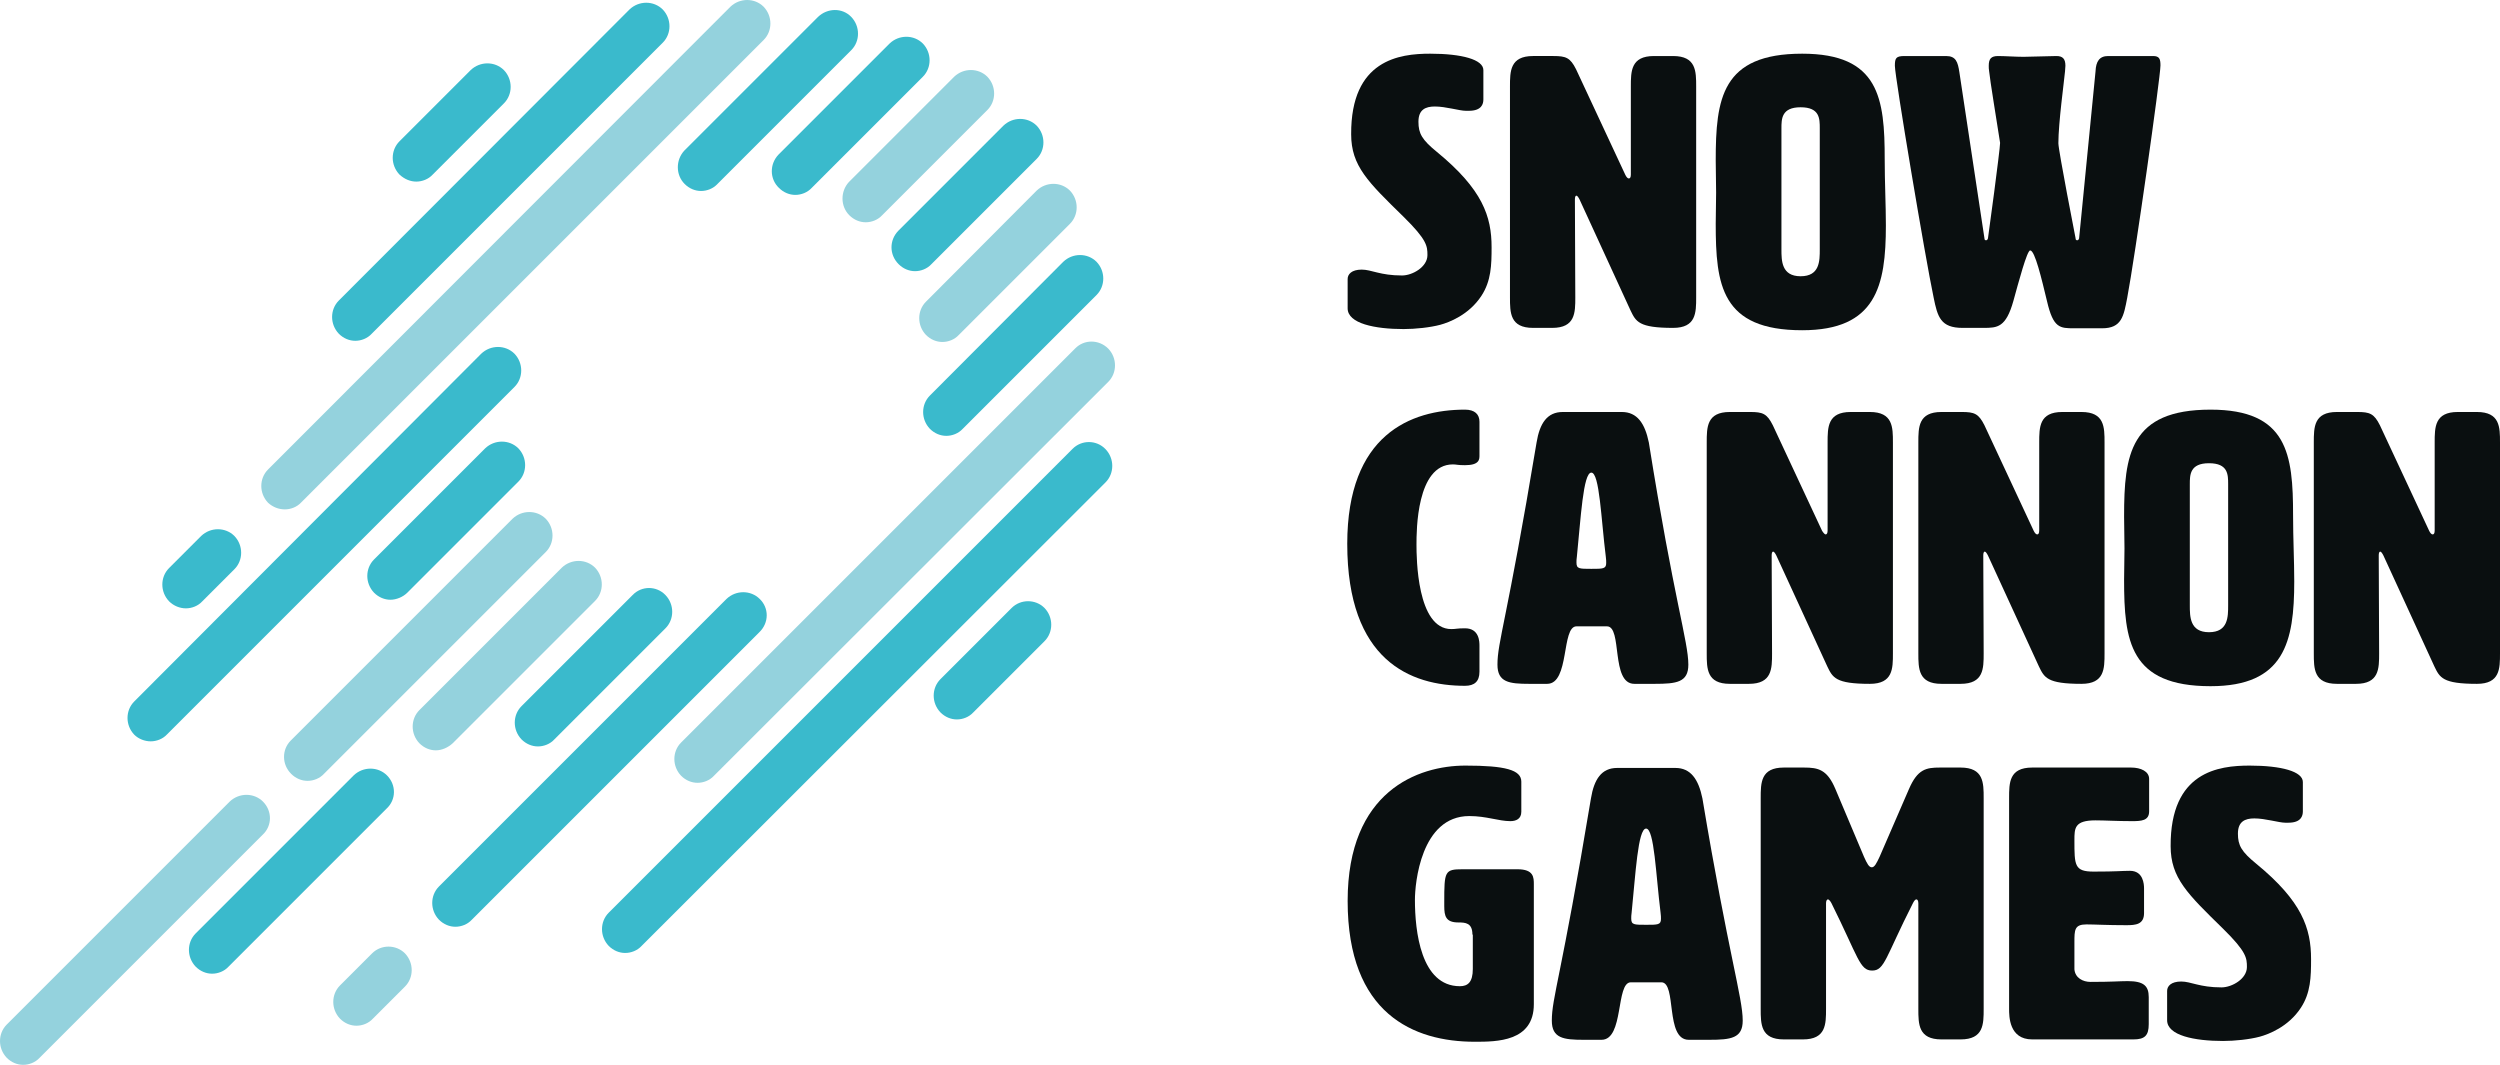
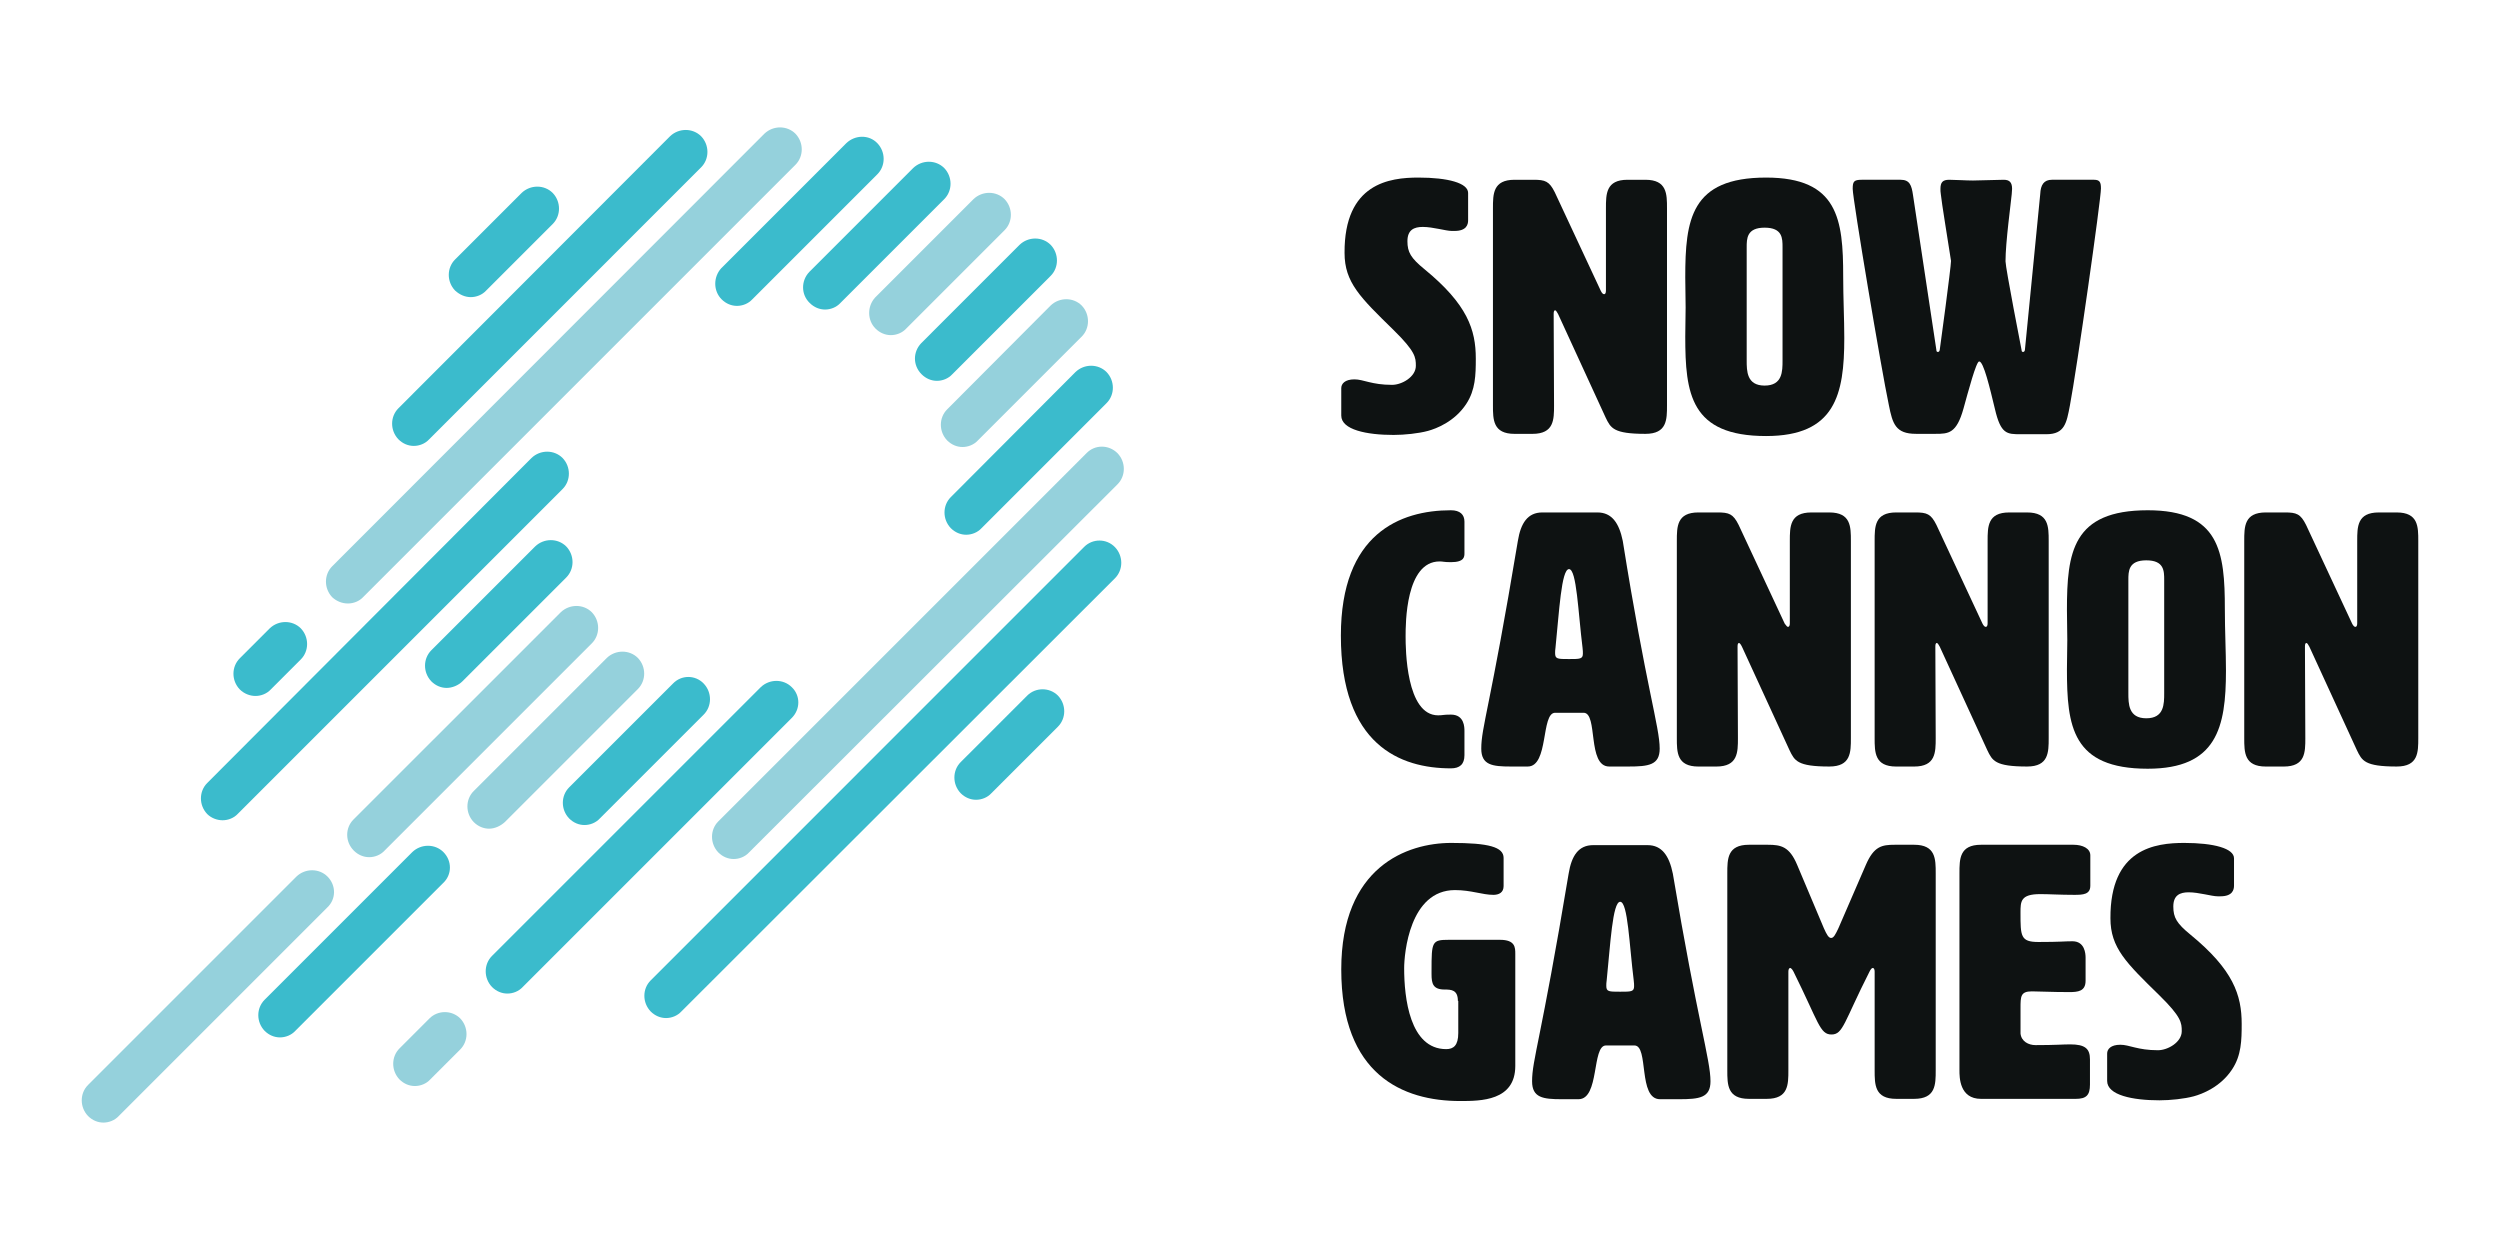
- <svg xmlns="http://www.w3.org/2000/svg" version="1.1" id="Layer_4" x="0px" y="0px" width="1179.923px" height="502.569px" viewBox="307.062 284.631 1179.923 502.569" enable-background="new 307.062 284.631 1179.923 502.569" xml:space="preserve">
+ <svg xmlns="http://www.w3.org/2000/svg" version="1.1" id="Layer_1" x="0px" y="0px" width="200px" height="100px" viewBox="0 0 200 100" enable-background="new 0 0 200 100" xml:space="preserve">
  <g>
    <g>
-       <path fill="#3ABACC" d="M503.538,370.339c2.77,0,5.724-1.108,7.754-3.323l33.601-33.601c4.246-4.246,4.246-11.261,0-15.692    c-4.246-4.246-11.262-4.246-15.692,0L495.6,351.323c-4.246,4.246-4.246,11.262,0,15.692    C498,369.23,500.77,370.339,503.538,370.339z" />
-       <path fill="#3ABACC" d="M474.738,445.477c2.77,0,5.724-1.107,7.754-3.322L619.846,304.8c4.246-4.246,4.246-11.261,0-15.692    c-4.246-4.246-11.261-4.246-15.691,0l-137.17,137.354c-4.246,4.246-4.246,11.261,0,15.692    C469.2,444.369,471.969,445.477,474.738,445.477z" />
-       <path fill="#94D2DD" d="M441.508,525.046c2.77,0,5.723-1.107,7.754-3.323l218.215-218.215c4.246-4.246,4.246-11.262,0-15.692    c-4.246-4.246-11.262-4.246-15.691,0l-218.216,218.4c-4.246,4.246-4.246,11.261,0,15.692    C435.784,523.938,438.554,525.046,441.508,525.046z" />
-       <path fill="#3ABACC" d="M630.185,371.446c2.216,2.215,4.984,3.323,7.754,3.323s5.724-1.108,7.754-3.323l63.139-63.139    c4.246-4.246,4.246-11.262,0-15.692s-11.262-4.246-15.692,0L630,355.754C625.938,360.185,625.938,367.2,630.185,371.446z" />
-       <path fill="#3ABACC" d="M674.677,373.292c2.216,2.216,4.985,3.323,7.754,3.323c2.77,0,5.724-1.107,7.754-3.323l52.431-52.431    c4.246-4.246,4.246-11.262,0-15.692c-4.246-4.247-11.262-4.247-15.692,0l-52.431,52.43    C670.246,362.031,670.246,369.046,674.677,373.292z" />
-       <path fill="#94D2DD" d="M707.908,386.216c2.215,2.215,4.984,3.322,7.754,3.322c2.769,0,5.723-1.107,7.753-3.322l49.662-49.662    c4.246-4.246,4.246-11.262,0-15.692c-4.246-4.246-11.262-4.246-15.692,0l-49.662,49.662    C703.662,374.954,703.662,381.969,707.908,386.216z" />
-       <path fill="#3ABACC" d="M378.185,634.523c2.77,0,5.723-1.108,7.754-3.323l163.938-163.938c4.246-4.246,4.246-11.262,0-15.692    c-4.246-4.246-11.262-4.246-15.692,0L370.431,615.692c-4.246,4.246-4.246,11.262,0,15.692    C372.461,633.415,375.416,634.523,378.185,634.523z" />
-       <path fill="#3ABACC" d="M499.292,564.369l52.431-52.431c4.246-4.246,4.246-11.262,0-15.692c-4.246-4.246-11.261-4.246-15.691,0    L483.6,548.677c-4.246,4.246-4.246,11.262,0,15.692c2.216,2.216,4.985,3.323,7.754,3.323    C494.123,567.692,497.262,566.4,499.292,564.369z" />
-       <path fill="#94D2DD" d="M444.462,649.846c2.215,2.216,4.984,3.323,7.754,3.323c2.769,0,5.723-1.107,7.753-3.323l104.678-104.677    c4.246-4.246,4.246-11.262,0-15.692c-4.246-4.246-11.262-4.246-15.692,0L444.277,634.154    C440.031,638.4,440.031,645.415,444.462,649.846z" />
-       <path fill="#94D2DD" d="M431.169,662.954c-4.246-4.246-11.261-4.246-15.692,0l-105.23,105.23c-4.246,4.246-4.246,11.262,0,15.692    c2.215,2.216,4.985,3.323,7.754,3.323s5.723-1.108,7.754-3.323l105.23-105.23C435.6,674.4,435.6,667.385,431.169,662.954z" />
-       <path fill="#3ABACC" d="M784.523,571.569l-33.601,33.6c-4.246,4.246-4.246,11.262,0,15.692c2.216,2.216,4.985,3.323,7.754,3.323    c2.77,0,5.724-1.107,7.754-3.323l33.601-33.6c4.246-4.246,4.246-11.262,0-15.692C795.785,567.323,788.77,567.323,784.523,571.569z    " />
-       <path fill="#3ABACC" d="M813.323,496.431L594.369,715.385c-4.246,4.246-4.246,11.262,0,15.692    c2.216,2.215,4.984,3.323,7.754,3.323s5.723-1.108,7.754-3.323l218.954-218.77c4.246-4.246,4.246-11.262,0-15.692    S817.569,492.185,813.323,496.431z" />
-       <path fill="#94D2DD" d="M814.431,449.169L628.523,635.077c-4.246,4.246-4.246,11.262,0,15.692    c2.215,2.215,4.984,3.322,7.754,3.322c2.769,0,5.723-1.107,7.754-3.322l186.092-185.908c4.246-4.246,4.246-11.262,0-15.692    C825.692,444.738,818.677,444.738,814.431,449.169z" />
-       <path fill="#3ABACC" d="M665.631,567.323c-4.246-4.246-11.262-4.246-15.692,0L514.246,703.016c-4.246,4.246-4.246,11.262,0,15.692    c2.216,2.215,4.984,3.322,7.754,3.322s5.723-1.107,7.754-3.322l135.692-135.692C670.062,578.585,670.062,571.569,665.631,567.323z    " />
-       <path fill="#94D2DD" d="M482.677,734.585l-15.139,15.138c-4.246,4.246-4.246,11.262,0,15.692c2.216,2.216,4.985,3.323,7.754,3.323    c2.77,0,5.724-1.107,7.754-3.323l15.139-15.138c4.246-4.246,4.246-11.262,0-15.692    C493.938,730.339,486.923,730.339,482.677,734.585z" />
-       <path fill="#3ABACC" d="M394.8,571.754c2.77,0,5.724-1.107,7.754-3.323l15.139-15.139c4.246-4.246,4.246-11.261,0-15.692    c-4.246-4.246-11.262-4.246-15.692,0l-15.139,15.139c-4.246,4.246-4.246,11.262,0,15.692    C389.077,570.646,392.031,571.754,394.8,571.754z" />
-       <path fill="#3ABACC" d="M605.631,565.477L553.2,617.907c-4.246,4.247-4.246,11.262,0,15.692c2.215,2.216,4.984,3.323,7.754,3.323    c2.769,0,5.723-1.107,7.754-3.323l52.431-52.431c4.246-4.246,4.246-11.262,0-15.692S609.877,561.046,605.631,565.477z" />
-       <path fill="#94D2DD" d="M520.708,635.446l67.2-67.2c4.246-4.246,4.246-11.262,0-15.692c-4.246-4.246-11.262-4.246-15.693,0    l-67.199,67.2c-4.246,4.246-4.246,11.262,0,15.692c2.215,2.215,4.984,3.323,7.754,3.323S518.492,637.477,520.708,635.446z" />
-       <path fill="#3ABACC" d="M489.692,650.585c-4.246-4.246-11.262-4.246-15.692,0l-74.585,74.584c-4.246,4.246-4.246,11.262,0,15.692    c2.216,2.216,4.985,3.323,7.754,3.323c2.77,0,5.724-1.107,7.754-3.323l74.585-74.584    C494.123,662.031,494.123,655.016,489.692,650.585z" />
-       <path fill="#3ABACC" d="M745.938,471.323c-4.246,4.246-4.246,11.262,0,15.692c2.216,2.215,4.984,3.323,7.754,3.323    s5.723-1.108,7.754-3.323l63.139-63.139c4.246-4.246,4.246-11.262,0-15.692c-4.246-4.246-11.262-4.246-15.692,0L745.938,471.323z" />
-       <path fill="#94D2DD" d="M744.092,427.016c-4.246,4.246-4.246,11.262,0,15.692c2.216,2.215,4.985,3.323,7.754,3.323    c2.77,0,5.724-1.108,7.754-3.323l52.432-52.431c4.246-4.246,4.246-11.262,0-15.692c-4.246-4.246-11.262-4.246-15.692,0    L744.092,427.016z" />
-       <path fill="#3ABACC" d="M731.169,409.292c2.216,2.216,4.985,3.323,7.754,3.323c2.77,0,5.724-1.107,7.754-3.323l49.662-49.661    c4.246-4.246,4.246-11.262,0-15.692c-4.247-4.246-11.262-4.246-15.692,0L730.984,393.6    C726.738,398.031,726.738,404.861,731.169,409.292z" />
-     </g>
-     <g>
-       <path fill="#0A0F10" d="M982.062,309.969c14.954,0,25.107,2.77,25.107,7.754v13.847c0,2.03-0.738,5.354-6.831,5.354h-1.477    c-2.953,0-9.415-2.03-14.584-2.03c-4.432,0-7.754,1.477-7.754,7.199c0,5.539,1.661,8.493,8.677,14.216    c21.6,17.723,25.846,30.462,25.846,45.046c0,8.308-0.185,15.877-4.8,22.893c-5.907,9.046-15.323,12.554-19.385,13.661    c-4.8,1.293-11.815,2.031-17.354,2.031c-13.477,0-26.4-2.585-26.4-9.785v-13.846c0-2.216,1.847-4.431,6.646-4.431    c4.615,0,8.677,2.77,19.016,2.77c4.984,0,12-4.062,12-9.601c0-4.246-0.185-7.2-11.262-18.092    c-16.8-16.431-24.738-24-24.738-38.954C944.585,312.738,967.662,309.969,982.062,309.969z" />
-       <path fill="#0A0F10" d="M1075.846,368.861c0.555,0,0.924-0.554,0.924-1.846v-41.539c0-7.199,0-14.399,10.892-14.399h9.047    c10.892,0,10.892,7.2,10.892,14.399v99.508c0,7.2,0,14.4-10.892,14.4c-16.246,0-17.539-2.954-20.123-8.308l-24-52.246    c-0.554-1.108-1.108-1.847-1.478-1.847c-0.554,0-0.738,0.738-0.738,1.847l0.185,46.153c0,7.2,0,14.4-10.893,14.4h-9.046    c-10.893,0-10.893-7.2-10.893-14.4v-99.508c0-7.199,0-14.399,10.893-14.399h9.6c5.908,0,7.938,0.738,10.708,6.276l23.262,49.847    C1074.738,368.308,1075.292,368.861,1075.846,368.861z" />
-       <path fill="#0A0F10" d="M1116.831,360.369c0-29.169,2.769-50.4,40.8-50.4c36.369,0,38.953,21.047,38.953,49.847    c0,10.893,0.555,21.6,0.555,31.2c0,28.615-4.615,49.477-39.508,49.477c-38.216,0-40.8-21.415-40.8-50.215    c0-4.801,0.185-9.785,0.185-14.77S1116.831,365.169,1116.831,360.369z M1147.846,345.23v57.047c0,5.354,0,12.738,9.047,12.738    c9.046,0,9.046-7.2,9.046-12.738V345.23c0-4.615,0-9.969-9.046-9.969C1147.846,335.262,1147.846,340.8,1147.846,345.23z" />
-       <path fill="#0A0F10" d="M1257.323,426.646c-3.508,12.554-7.569,12.738-14.031,12.738h-9.969c-10.339,0-11.815-5.169-13.662-14.4    c-3.876-18.276-18.276-104.123-18.276-109.292c0-3.692,0.554-4.615,4.615-4.615h19.569c4.615,0,5.538,2.769,6.276,7.754    l11.815,78.276c0,0.554,0.185,0.924,0.739,0.924c0.554,0,0.738-0.37,0.923-0.924c0.185-0.923,5.723-42.092,5.723-45.046    c-1.477-9.6-4.8-29.723-5.169-33.784c-0.185-0.924-0.185-1.847-0.185-2.585c0-3.323,1.107-4.615,4.431-4.615    c3.139,0,8.308,0.369,12,0.369c1.662,0,13.847-0.369,15.508-0.369c2.954,0,4.246,1.292,4.246,4.615    c0,0.738-0.185,1.661-0.185,2.585c-0.369,4.246-3.139,24.369-3.139,33.969c0,3.323,8.123,44.861,8.123,44.861    c0,0.554,0.185,0.924,0.739,0.924c0.554,0,0.738-0.37,0.923-0.924l7.754-78.83c0.185-4.616,1.846-7.2,5.907-7.2h21.231    c2.953,0,3.507,1.292,3.507,4.431c0,5.538-12.184,91.385-15.691,109.661c-1.662,8.677-2.585,14.4-11.815,14.4h-13.108    c-6.83,0-9.969,0-12.923-12.738c-2.585-10.708-5.723-24-7.938-24C1263.785,402.646,1259.723,417.969,1257.323,426.646z" />
-       <path fill="#0A0F10" d="M998.492,477.969c4.615,0,6.831,2.216,6.831,5.724v15.877c0,1.846,0,4.615-6.831,4.615    c-3.692,0-3.877-0.369-5.723-0.369c-17.17,0-17.17,31.385-17.17,37.846c0,6.093,0.186,39.877,16.432,39.877    c2.399,0,2.399-0.369,6.461-0.369c6.831,0,6.831,6.462,6.831,8.308v12.185c0,4.616-2.399,6.646-6.831,6.646    c-25.661,0-55.569-11.815-55.569-67.016C942.923,489.784,972.831,477.969,998.492,477.969z" />
-       <path fill="#0A0F10" d="M1103.908,598.339c0,8.308-5.539,9.046-15.877,9.046h-9.601c-11.262,0-5.538-27.139-12.923-27.139h-14.4    c-7.199,0-3.139,27.139-13.846,27.139h-8.492c-9.416,0-14.954-0.738-14.954-9.046c0-10.893,4.431-20.493,18.462-104.862    c1.477-9.046,4.984-14.399,12.369-14.399h27.877c7.2,0,10.893,5.354,12.738,14.399    C1097.077,567.508,1103.908,587.446,1103.908,598.339z M1051.107,550.154c0,2.953,1.293,2.953,7.016,2.953    c5.539,0,7.016,0,7.016-2.769c0-0.739,0-1.662-0.185-2.954c-2.216-17.724-2.954-39.692-6.831-39.692s-4.984,21.784-6.831,39.692    C1051.107,548.492,1051.107,549.415,1051.107,550.154z" />
-       <path fill="#0A0F10" d="M1168.708,536.861c0.554,0,0.923-0.554,0.923-1.846v-41.539c0-7.199,0-14.399,10.893-14.399h9.046    c10.893,0,10.893,7.2,10.893,14.399v99.508c0,7.2,0,14.4-10.893,14.4c-16.246,0-17.538-2.954-20.123-8.308l-24-52.246    c-0.554-1.108-1.107-1.847-1.477-1.847c-0.554,0-0.739,0.738-0.739,1.847l0.185,46.153c0,7.2,0,14.4-10.892,14.4h-9.047    c-10.893,0-10.893-7.2-10.893-14.4v-99.508c0-7.199,0-14.399,10.893-14.399h9.601c5.907,0,7.938,0.738,10.707,6.276l23.262,49.847    C1167.785,536.308,1168.339,536.861,1168.708,536.861z" />
-       <path fill="#0A0F10" d="M1268.585,536.861c0.554,0,0.923-0.554,0.923-1.846v-41.539c0-7.199,0-14.399,10.893-14.399h9.046    c10.893,0,10.893,7.2,10.893,14.399v99.508c0,7.2,0,14.4-10.893,14.4c-16.246,0-17.538-2.954-20.123-8.308l-24-52.246    c-0.554-1.108-1.107-1.847-1.478-1.847c-0.554,0-0.738,0.738-0.738,1.847l0.185,46.153c0,7.2,0,14.4-10.892,14.4h-9.047    c-10.892,0-10.892-7.2-10.892-14.4v-99.508c0-7.199,0-14.399,10.892-14.399h9.601c5.907,0,7.938,0.738,10.707,6.276l23.262,49.847    C1267.477,536.308,1268.031,536.861,1268.585,536.861z" />
-       <path fill="#0A0F10" d="M1309.569,528.369c0-29.169,2.77-50.399,40.8-50.399c36.369,0,38.954,21.046,38.954,49.846    c0,10.893,0.554,21.6,0.554,31.2c0,28.615-4.615,49.477-39.508,49.477c-38.216,0-40.8-21.415-40.8-50.215    c0-4.801,0.185-9.785,0.185-14.77S1309.569,533.169,1309.569,528.369z M1340.585,513.23v57.047c0,5.354,0,12.738,9.046,12.738    s9.046-7.2,9.046-12.738V513.23c0-4.615,0-9.969-9.046-9.969S1340.585,508.8,1340.585,513.23z" />
-       <path fill="#0A0F10" d="M1455.23,536.861c0.554,0,0.924-0.554,0.924-1.846v-41.539c0-7.199,0-14.399,10.892-14.399h9.047    c10.892,0,10.892,7.2,10.892,14.399v99.508c0,7.2,0,14.4-10.892,14.4c-16.247,0-17.539-2.954-20.124-8.308l-24-52.246    c-0.554-1.108-1.107-1.847-1.477-1.847c-0.554,0-0.738,0.738-0.738,1.847l0.185,46.153c0,7.2,0,14.4-10.893,14.4H1410    c-10.893,0-10.893-7.2-10.893-14.4v-99.508c0-7.199,0-14.399,10.893-14.399h9.6c5.908,0,7.938,0.738,10.708,6.276l23.262,49.847    C1454.123,536.308,1454.677,536.861,1455.23,536.861z" />
-       <path fill="#0A0F10" d="M1002,725.723c0-5.538-3.323-5.723-6.646-5.723c-5.907,0-6.646-2.954-6.646-7.754V710.4    c0-14.585,0.185-15.508,8.677-15.508h25.846c7.754,0,7.754,3.877,7.754,7.199v56.493c0,17.723-17.538,17.723-27.877,17.723    c-28.8,0-60-13.107-60-66.462c0-51.877,33.231-63.877,55.569-63.877c18.831,0,26.4,2.031,26.4,7.569v14.216    c0,3.323-2.4,4.431-5.169,4.431c-5.539,0-11.262-2.399-19.385-2.399c-22.893,0-25.662,31.938-25.662,39.507    c0,14.77,2.77,40.801,21.23,40.801c3.693,0,6.093-1.847,6.093-8.123v-16.247H1002z" />
-       <path fill="#0A0F10" d="M1129.569,766.339c0,8.308-5.538,9.046-15.877,9.046h-9.6c-11.262,0-5.539-27.139-12.924-27.139h-14.399    c-7.2,0-3.139,27.139-13.847,27.139h-8.492c-9.415,0-14.954-0.738-14.954-9.046c0-10.893,4.432-20.493,18.462-104.862    c1.478-9.046,4.985-14.399,12.369-14.399h27.508c7.2,0,10.893,5.354,12.738,14.399    C1122.923,735.508,1129.569,755.446,1129.569,766.339z M1076.954,718.154c0,2.953,1.292,2.953,7.015,2.953    c5.539,0,7.016,0,7.016-2.769c0-0.739,0-1.662-0.185-2.954c-2.215-17.724-2.954-39.692-6.831-39.692    c-3.876,0-4.984,21.784-6.83,39.692C1076.954,716.492,1076.954,717.415,1076.954,718.154z" />
-       <path fill="#0A0F10" d="M1208.031,657.046c4.062-9.415,8.123-10.153,14.584-10.153h9.785c10.892,0,10.892,7.199,10.892,14.399    V760.8c0,7.2,0,14.4-10.892,14.4h-9.047c-10.892,0-10.892-7.2-10.892-14.4v-49.846c0-1.108-0.37-1.847-0.924-1.847    s-1.107,0.738-1.661,1.847c-12.923,25.477-13.293,31.754-19.2,31.754s-6.462-6.093-19.2-31.754    c-0.554-1.108-1.292-1.847-1.661-1.847c-0.554,0-0.923,0.738-0.923,1.847V760.8c0,7.2,0,14.4-10.893,14.4h-9.047    c-10.892,0-10.892-7.2-10.892-14.4v-99.508c0-7.2,0-14.399,10.892-14.399h9.601c6.646,0,10.893,0.923,14.769,10.153l13.478,31.938    c1.477,3.323,2.399,4.984,3.692,4.984c1.292,0,2.215-1.846,3.692-4.984L1208.031,657.046z" />
-       <path fill="#0A0F10" d="M1286.123,742.154c0.369,4.062,4.062,5.907,7.569,5.907c10.338,0,13.661-0.369,17.538-0.369    c7.569,0,9.97,2.216,9.97,7.569V768c0,5.354-1.847,7.2-7.2,7.2h-47.815c-10.893,0-10.893-10.893-10.893-14.4v-99.508    c0-7.199,0-14.399,10.893-14.399h46.708c4.615,0,8.492,1.846,8.492,5.354v15.323c0,4.431-3.692,4.615-8.123,4.615    c-7.016,0-12.739-0.369-17.17-0.369c-9.969,0-9.969,3.692-9.969,9.415c0,11.815,0,14.77,9.046,14.77    c11.262,0,13.107-0.369,17.169-0.369c6.277,0,6.646,6.276,6.646,8.308v11.631c0,5.354-3.877,5.723-8.308,5.723    c-9.23,0-14.954-0.369-18.831-0.369c-5.723,0-5.723,2.585-5.723,8.492V742.154L1286.123,742.154z" />
-       <path fill="#0A0F10" d="M1368.831,645.969c14.953,0,25.107,2.77,25.107,7.754v13.847c0,2.03-0.738,5.354-6.831,5.354h-1.477    c-2.954,0-9.416-2.03-14.585-2.03c-4.431,0-7.754,1.477-7.754,7.199c0,5.539,1.662,8.493,8.677,14.216    c21.601,17.724,25.847,30.462,25.847,45.046c0,8.308-0.185,15.877-4.8,22.893c-5.908,9.046-15.323,12.554-19.385,13.661    c-4.8,1.293-11.815,2.031-17.354,2.031c-13.478,0-26.4-2.585-26.4-9.784v-13.847c0-2.216,1.846-4.431,6.646-4.431    c4.615,0,8.677,2.77,19.015,2.77c4.985,0,12-4.062,12-9.601c0-4.246-0.185-7.2-11.261-18.092    c-16.801-16.431-24.739-24-24.739-38.954C1331.354,648.738,1354.246,645.969,1368.831,645.969z" />
+       <g>
+         <path fill="#3BBBCC" d="M37.665,23.77c0.438,0,0.906-0.175,1.228-0.526l5.323-5.323c0.673-0.673,0.673-1.784,0-2.486     c-0.673-0.672-1.784-0.672-2.486,0l-5.324,5.323c-0.672,0.673-0.672,1.785,0,2.485C36.787,23.594,37.226,23.77,37.665,23.77z" />
+         <path fill="#3BBBCC" d="M33.103,35.673c0.439,0,0.907-0.175,1.229-0.526L56.09,13.387c0.673-0.672,0.673-1.784,0-2.486     c-0.673-0.672-1.784-0.672-2.486,0l-21.73,21.76c-0.673,0.672-0.673,1.783,0,2.485C32.225,35.498,32.664,35.673,33.103,35.673z" />
+         <path fill="#95D1DC" d="M27.838,48.279c0.438,0,0.907-0.176,1.229-0.527l34.569-34.569c0.672-0.673,0.672-1.784,0-2.486     c-0.672-0.672-1.784-0.672-2.486,0l-34.569,34.6c-0.673,0.672-0.673,1.783,0,2.485C26.932,48.103,27.37,48.279,27.838,48.279z" />
+         <path fill="#3BBBCC" d="M57.728,23.945c0.351,0.351,0.79,0.526,1.229,0.526c0.439,0,0.907-0.175,1.229-0.526l10.002-10.003     c0.672-0.672,0.672-1.784,0-2.485c-0.673-0.703-1.784-0.673-2.486,0L57.699,21.459C57.056,22.161,57.056,23.272,57.728,23.945z" />
+         <path fill="#3BBBCC" d="M64.776,24.237c0.352,0.352,0.79,0.526,1.229,0.526c0.438,0,0.907-0.174,1.228-0.526l8.306-8.306     c0.672-0.672,0.672-1.784,0-2.486c-0.673-0.673-1.784-0.673-2.486,0l-8.306,8.306C64.074,22.454,64.074,23.564,64.776,24.237z" />
+         <path fill="#95D1DC" d="M70.041,26.285c0.351,0.351,0.789,0.525,1.229,0.525c0.438,0,0.906-0.174,1.228-0.525l7.868-7.868     c0.672-0.672,0.672-1.784,0-2.486c-0.673-0.672-1.784-0.672-2.486,0l-7.867,7.867C69.368,24.501,69.368,25.612,70.041,26.285z" />
+         <path fill="#3BBBCC" d="M17.807,65.621c0.439,0,0.907-0.175,1.228-0.525l25.971-25.972c0.673-0.672,0.673-1.785,0-2.485     c-0.673-0.673-1.784-0.673-2.486,0l-25.941,26c-0.673,0.672-0.673,1.783,0,2.486C16.9,65.446,17.368,65.621,17.807,65.621z" />
+         <path fill="#3BBBCC" d="M36.992,54.508l8.306-8.306c0.673-0.673,0.673-1.785,0-2.487c-0.673-0.672-1.784-0.672-2.485,0     l-8.307,8.306c-0.672,0.674-0.672,1.784,0,2.486c0.351,0.352,0.79,0.526,1.229,0.526S36.67,54.83,36.992,54.508z" />
+         <path fill="#95D1DC" d="M28.306,68.049c0.351,0.351,0.79,0.525,1.229,0.525c0.439,0,0.907-0.175,1.229-0.525l16.583-16.583     c0.672-0.672,0.672-1.783,0-2.485c-0.672-0.672-1.784-0.672-2.486,0L28.276,65.563C27.604,66.236,27.604,67.349,28.306,68.049z" />
+         <path fill="#95D1DC" d="M26.2,70.125c-0.672-0.672-1.784-0.672-2.485,0L7.044,86.796c-0.673,0.671-0.673,1.783,0,2.485     c0.351,0.352,0.79,0.526,1.228,0.526c0.439,0,0.906-0.175,1.229-0.526l16.67-16.671C26.902,71.938,26.902,70.827,26.2,70.125z" />
+         <path fill="#3BBBCC" d="M82.178,55.647l-5.323,5.322c-0.672,0.674-0.672,1.785,0,2.488c0.351,0.351,0.79,0.525,1.228,0.525     c0.439,0,0.907-0.175,1.229-0.525l5.322-5.322c0.673-0.674,0.673-1.785,0-2.488C83.962,54.976,82.851,54.976,82.178,55.647z" />
+         <path fill="#3BBBCC" d="M86.739,43.746L52.054,78.432c-0.673,0.673-0.673,1.782,0,2.485c0.351,0.351,0.789,0.527,1.228,0.527     c0.439,0,0.907-0.177,1.229-0.527l34.688-34.658c0.671-0.672,0.671-1.783,0-2.485C88.524,43.072,87.414,43.072,86.739,43.746z" />
+         <path fill="#95D1DC" d="M86.916,36.258L57.465,65.709c-0.672,0.673-0.672,1.785,0,2.487c0.351,0.351,0.789,0.525,1.228,0.525     s0.907-0.175,1.229-0.525l29.48-29.452c0.672-0.673,0.672-1.785,0-2.486C88.7,35.556,87.589,35.556,86.916,36.258z" />
+         <path fill="#3BBBCC" d="M63.344,54.976c-0.673-0.673-1.784-0.673-2.486,0L39.361,76.472c-0.673,0.673-0.673,1.785,0,2.487     c0.352,0.352,0.79,0.526,1.229,0.526c0.439,0,0.907-0.175,1.228-0.526l21.497-21.497C64.045,56.76,64.045,55.647,63.344,54.976z" />
+         <path fill="#95D1DC" d="M34.36,81.472l-2.399,2.4c-0.672,0.671-0.672,1.783,0,2.485c0.352,0.352,0.791,0.525,1.229,0.525     s0.907-0.174,1.228-0.525l2.399-2.398c0.672-0.673,0.672-1.785,0-2.487C36.144,80.801,35.033,80.801,34.36,81.472z" />
+         <path fill="#3BBBCC" d="M20.438,55.677c0.438,0,0.907-0.175,1.229-0.525l2.397-2.397c0.673-0.674,0.673-1.784,0-2.487     c-0.671-0.672-1.784-0.672-2.485,0l-2.398,2.398c-0.673,0.674-0.673,1.785,0,2.486C19.532,55.502,20,55.677,20.438,55.677z" />
+         <path fill="#3BBBCC" d="M53.838,54.684l-8.307,8.305c-0.672,0.675-0.672,1.785,0,2.485c0.351,0.354,0.79,0.528,1.229,0.528     c0.439,0,0.906-0.175,1.229-0.528l8.306-8.305c0.673-0.673,0.673-1.783,0-2.485C55.623,53.981,54.51,53.981,53.838,54.684z" />
+         <path fill="#95D1DC" d="M40.385,65.767L51.03,55.122c0.673-0.673,0.673-1.783,0-2.486c-0.673-0.672-1.784-0.672-2.486,0     L37.898,63.281c-0.673,0.673-0.673,1.783,0,2.485c0.352,0.352,0.79,0.528,1.229,0.528S40.033,66.089,40.385,65.767z" />
+         <path fill="#3BBBCC" d="M35.471,68.165c-0.673-0.671-1.784-0.671-2.486,0L21.169,79.981c-0.673,0.674-0.673,1.783,0,2.485     c0.352,0.352,0.79,0.526,1.229,0.526c0.439,0,0.907-0.175,1.229-0.526l11.815-11.814C36.173,69.979,36.173,68.867,35.471,68.165z     " />
+         <path fill="#3BBBCC" d="M76.065,39.768c-0.673,0.672-0.673,1.783,0,2.485c0.351,0.351,0.79,0.526,1.229,0.526     c0.438,0,0.907-0.175,1.229-0.526L88.524,32.25c0.674-0.672,0.674-1.783,0-2.486c-0.673-0.672-1.785-0.672-2.486,0L76.065,39.768     z" />
+         <path fill="#95D1DC" d="M75.773,32.748c-0.673,0.673-0.673,1.785,0,2.487c0.352,0.35,0.79,0.526,1.228,0.526     c0.439,0,0.907-0.176,1.229-0.526l8.306-8.306c0.672-0.673,0.672-1.785,0-2.487c-0.672-0.672-1.784-0.672-2.486,0L75.773,32.748z     " />
+         <path fill="#3BBBCC" d="M73.726,29.94c0.351,0.352,0.79,0.527,1.229,0.527c0.438,0,0.907-0.175,1.229-0.527l7.867-7.868     c0.673-0.672,0.673-1.784,0-2.486c-0.673-0.672-1.784-0.672-2.485,0l-7.868,7.868C73.024,28.157,73.024,29.239,73.726,29.94z" />
+       </g>
+       <g>
+         <path fill="#0E1212" d="M113.472,14.206c2.368,0,3.977,0.438,3.977,1.228v2.194c0,0.321-0.116,0.847-1.08,0.847h-0.236     c-0.465,0-1.49-0.321-2.31-0.321c-0.701,0-1.229,0.234-1.229,1.141c0,0.877,0.264,1.346,1.376,2.252     c3.422,2.807,4.094,4.826,4.094,7.136c0,1.316-0.03,2.515-0.761,3.626c-0.935,1.433-2.427,1.99-3.07,2.164     c-0.761,0.205-1.871,0.322-2.749,0.322c-2.136,0-4.183-0.41-4.183-1.55v-2.194c0-0.351,0.293-0.702,1.053-0.702     c0.73,0,1.375,0.439,3.012,0.439c0.791,0,1.902-0.644,1.902-1.521c0-0.673-0.029-1.141-1.784-2.866     c-2.662-2.604-3.92-3.803-3.92-6.172C107.534,14.645,111.19,14.206,113.472,14.206z" />
+         <path fill="#0E1212" d="M128.329,23.536c0.088,0,0.146-0.088,0.146-0.293v-6.58c0-1.141,0-2.281,1.725-2.281h1.434     c1.726,0,1.726,1.141,1.726,2.281v15.764c0,1.14,0,2.281-1.726,2.281c-2.573,0-2.778-0.468-3.188-1.315l-3.802-8.277     c-0.089-0.175-0.177-0.293-0.235-0.293c-0.086,0-0.116,0.118-0.116,0.293l0.03,7.312c0,1.14,0,2.281-1.727,2.281h-1.433     c-1.727,0-1.727-1.141-1.727-2.281V16.662c0-1.14,0-2.28,1.727-2.28h1.521c0.937,0,1.258,0.118,1.696,0.995l3.686,7.896     C128.154,23.448,128.24,23.536,128.329,23.536z" />
+         <path fill="#0E1212" d="M134.821,22.19c0-4.622,0.438-7.984,6.463-7.984c5.764,0,6.171,3.334,6.171,7.897     c0,1.725,0.088,3.422,0.088,4.942c0,4.534-0.73,7.838-6.259,7.838c-6.054,0-6.463-3.393-6.463-7.955     c0-0.761,0.029-1.55,0.029-2.339C134.851,23.799,134.821,22.951,134.821,22.19z M139.735,19.792v9.037     c0,0.849,0,2.018,1.433,2.018c1.435,0,1.435-1.141,1.435-2.018v-9.037c0-0.731,0-1.579-1.435-1.579     C139.735,18.213,139.735,19.09,139.735,19.792z" />
+         <path fill="#0E1212" d="M157.078,32.689c-0.555,1.989-1.199,2.018-2.223,2.018h-1.58c-1.638,0-1.87-0.818-2.163-2.281     c-0.614-2.896-2.896-16.495-2.896-17.315c0-0.584,0.088-0.73,0.73-0.73h3.101c0.731,0,0.878,0.438,0.994,1.229l1.871,12.4     c0,0.088,0.03,0.146,0.119,0.146c0.088,0,0.116-0.059,0.146-0.146c0.027-0.146,0.905-6.668,0.905-7.136     c-0.232-1.521-0.76-4.708-0.818-5.352c-0.028-0.146-0.028-0.292-0.028-0.41c0-0.525,0.175-0.73,0.701-0.73     c0.497,0,1.317,0.059,1.902,0.059c0.262,0,2.192-0.059,2.455-0.059c0.468,0,0.673,0.205,0.673,0.73     c0,0.118-0.028,0.265-0.028,0.41c-0.059,0.673-0.498,3.86-0.498,5.381c0,0.527,1.286,7.107,1.286,7.107     c0,0.088,0.03,0.146,0.118,0.146c0.087,0,0.117-0.059,0.146-0.146l1.228-12.488c0.03-0.731,0.293-1.141,0.937-1.141h3.363     c0.468,0,0.557,0.205,0.557,0.702c0,0.877-1.933,14.477-2.487,17.373c-0.263,1.375-0.409,2.281-1.871,2.281h-2.077     c-1.083,0-1.579,0-2.047-2.018c-0.409-1.697-0.907-3.803-1.258-3.803C158.102,28.888,157.459,31.315,157.078,32.689z" />
+         <path fill="#0E1212" d="M116.075,40.821c0.73,0,1.081,0.351,1.081,0.907v2.515c0,0.292,0,0.73-1.081,0.73     c-0.585,0-0.613-0.058-0.906-0.058c-2.721,0-2.721,4.972-2.721,5.995c0,0.967,0.029,6.317,2.604,6.317     c0.379,0,0.379-0.059,1.023-0.059c1.081,0,1.081,1.024,1.081,1.317v1.929c0,0.731-0.379,1.054-1.081,1.054     c-4.066,0-8.805-1.872-8.805-10.617C107.271,42.692,112.009,40.821,116.075,40.821z" />
+         <path fill="#0E1212" d="M132.775,59.89c0,1.315-0.878,1.432-2.516,1.432h-1.521c-1.783,0-0.877-4.3-2.048-4.3h-2.281     c-1.141,0-0.496,4.3-2.192,4.3h-1.346c-1.491,0-2.369-0.116-2.369-1.432c0-1.728,0.703-3.246,2.926-16.613     c0.232-1.433,0.789-2.281,1.957-2.281h4.417c1.142,0,1.727,0.848,2.02,2.281C131.692,55.004,132.775,58.162,132.775,59.89z      M124.409,52.256c0,0.468,0.205,0.468,1.112,0.468c0.877,0,1.11,0,1.11-0.439c0-0.116,0-0.263-0.028-0.467     c-0.351-2.808-0.467-6.289-1.082-6.289c-0.614,0-0.789,3.451-1.082,6.289C124.409,51.993,124.409,52.14,124.409,52.256z" />
+         <path fill="#0E1212" d="M143.04,50.15c0.088,0,0.146-0.088,0.146-0.292v-6.581c0-1.14,0-2.281,1.725-2.281h1.434     c1.726,0,1.726,1.141,1.726,2.281v15.766c0,1.139,0,2.279-1.726,2.279c-2.573,0-2.778-0.468-3.188-1.315l-3.803-8.276     c-0.088-0.176-0.175-0.293-0.234-0.293c-0.086,0-0.116,0.117-0.116,0.293l0.03,7.313c0,1.139,0,2.279-1.728,2.279h-1.433     c-1.726,0-1.726-1.141-1.726-2.279V43.276c0-1.14,0-2.281,1.726-2.281h1.521c0.936,0,1.257,0.117,1.695,0.995l3.686,7.897     C142.893,50.062,142.981,50.15,143.04,50.15z" />
+         <path fill="#0E1212" d="M158.863,50.15c0.088,0,0.146-0.088,0.146-0.292v-6.581c0-1.14,0-2.281,1.726-2.281h1.433     c1.727,0,1.727,1.141,1.727,2.281v15.766c0,1.139,0,2.279-1.727,2.279c-2.573,0-2.778-0.468-3.188-1.315l-3.802-8.276     c-0.088-0.176-0.176-0.293-0.234-0.293c-0.088,0-0.116,0.117-0.116,0.293l0.028,7.313c0,1.139,0,2.279-1.726,2.279h-1.434     c-1.725,0-1.725-1.141-1.725-2.279V43.276c0-1.14,0-2.281,1.725-2.281h1.522c0.936,0,1.256,0.117,1.694,0.995l3.686,7.897     C158.687,50.062,158.774,50.15,158.863,50.15z" />
+         <path fill="#0E1212" d="M165.355,48.804c0-4.621,0.438-7.983,6.463-7.983c5.762,0,6.17,3.333,6.17,7.897     c0,1.725,0.089,3.422,0.089,4.942c0,4.533-0.73,7.838-6.259,7.838c-6.055,0-6.463-3.394-6.463-7.955     c0-0.76,0.029-1.55,0.029-2.34S165.355,49.564,165.355,48.804z M170.269,46.407v9.037c0,0.849,0,2.019,1.434,2.019     c1.432,0,1.432-1.141,1.432-2.019v-9.037c0-0.731,0-1.58-1.432-1.58C170.269,44.827,170.269,45.705,170.269,46.407z" />
+         <path fill="#0E1212" d="M188.431,50.15c0.088,0,0.146-0.088,0.146-0.292v-6.581c0-1.14,0-2.281,1.725-2.281h1.435     c1.725,0,1.725,1.141,1.725,2.281v15.766c0,1.139,0,2.279-1.725,2.279c-2.574,0-2.779-0.468-3.189-1.315l-3.801-8.276     c-0.089-0.176-0.177-0.293-0.235-0.293c-0.088,0-0.116,0.117-0.116,0.293l0.03,7.313c0,1.139,0,2.279-1.727,2.279h-1.435     c-1.725,0-1.725-1.141-1.725-2.279V43.276c0-1.14,0-2.281,1.725-2.281h1.522c0.936,0,1.258,0.117,1.697,0.995l3.685,7.897     C188.255,50.062,188.344,50.15,188.431,50.15z" />
+         <path fill="#0E1212" d="M116.63,80.069c0-0.878-0.526-0.906-1.052-0.906c-0.937,0-1.055-0.468-1.055-1.229v-0.293     c0-2.312,0.031-2.456,1.376-2.456h4.095c1.229,0,1.229,0.614,1.229,1.141v8.948c0,2.808-2.778,2.808-4.417,2.808     c-4.562,0-9.505-2.076-9.505-10.527c0-8.22,5.265-10.121,8.803-10.121c2.984,0,4.184,0.324,4.184,1.199v2.253     c0,0.525-0.381,0.702-0.819,0.702c-0.877,0-1.784-0.381-3.07-0.381c-3.627,0-4.066,5.061-4.066,6.26     c0,2.338,0.439,6.463,3.363,6.463c0.585,0,0.966-0.293,0.966-1.286v-2.574H116.63L116.63,80.069z" />
+         <path fill="#0E1212" d="M136.839,86.503c0,1.317-0.878,1.434-2.515,1.434h-1.521c-1.784,0-0.878-4.3-2.047-4.3h-2.281     c-1.141,0-0.498,4.3-2.194,4.3h-1.344c-1.492,0-2.37-0.116-2.37-1.434c0-1.725,0.701-3.246,2.924-16.611     c0.234-1.434,0.79-2.281,1.961-2.281h4.356c1.141,0,1.727,0.848,2.019,2.281C135.788,81.619,136.839,84.778,136.839,86.503z      M128.504,78.87c0,0.467,0.204,0.467,1.111,0.467c0.878,0,1.112,0,1.112-0.438c0-0.116,0-0.262-0.029-0.467     c-0.352-2.808-0.469-6.289-1.083-6.289s-0.788,3.452-1.081,6.289C128.504,78.605,128.504,78.753,128.504,78.87z" />
+         <path fill="#0E1212" d="M149.269,69.189c0.645-1.492,1.287-1.608,2.312-1.608h1.55c1.726,0,1.726,1.141,1.726,2.282v15.763     c0,1.141,0,2.282-1.726,2.282h-1.434c-1.725,0-1.725-1.142-1.725-2.282v-7.897c0-0.174-0.059-0.293-0.146-0.293     c-0.089,0-0.176,0.119-0.265,0.293c-2.046,4.036-2.105,5.031-3.041,5.031s-1.022-0.964-3.04-5.031     c-0.089-0.174-0.205-0.293-0.264-0.293c-0.088,0-0.146,0.119-0.146,0.293v7.897c0,1.141,0,2.282-1.726,2.282h-1.433     c-1.727,0-1.727-1.142-1.727-2.282V69.863c0-1.142,0-2.282,1.727-2.282h1.521c1.052,0,1.726,0.146,2.34,1.608l2.134,5.061     c0.235,0.525,0.382,0.787,0.586,0.787c0.205,0,0.35-0.29,0.585-0.787L149.269,69.189z" />
+         <path fill="#0E1212" d="M161.641,82.673c0.06,0.643,0.645,0.936,1.198,0.936c1.639,0,2.165-0.059,2.779-0.059     c1.199,0,1.579,0.352,1.579,1.199v2.018c0,0.849-0.293,1.142-1.141,1.142h-7.575c-1.725,0-1.725-1.728-1.725-2.282V69.863     c0-1.142,0-2.282,1.725-2.282h7.399c0.731,0,1.346,0.293,1.346,0.848v2.428c0,0.702-0.585,0.731-1.287,0.731     c-1.111,0-2.019-0.059-2.72-0.059c-1.579,0-1.579,0.586-1.579,1.492c0,1.87,0,2.338,1.433,2.338c1.785,0,2.077-0.058,2.721-0.058     c0.994,0,1.053,0.995,1.053,1.317v1.841c0,0.851-0.614,0.908-1.315,0.908c-1.463,0-2.369-0.058-2.983-0.058     c-0.907,0-0.907,0.409-0.907,1.345V82.673L161.641,82.673z" />
+         <path fill="#0E1212" d="M174.742,67.434c2.369,0,3.979,0.44,3.979,1.23v2.192c0,0.322-0.117,0.848-1.082,0.848h-0.234     c-0.467,0-1.492-0.32-2.311-0.32c-0.701,0-1.229,0.233-1.229,1.139c0,0.88,0.266,1.347,1.376,2.253     c3.422,2.808,4.094,4.826,4.094,7.137c0,1.315-0.027,2.515-0.76,3.627c-0.936,1.434-2.427,1.988-3.071,2.163     c-0.761,0.206-1.871,0.322-2.748,0.322c-2.136,0-4.184-0.409-4.184-1.551v-2.192c0-0.352,0.293-0.702,1.054-0.702     c0.731,0,1.375,0.438,3.013,0.438c0.789,0,1.901-0.645,1.901-1.521c0-0.673-0.03-1.141-1.784-2.865     c-2.662-2.603-3.921-3.804-3.921-6.171C168.807,67.874,172.433,67.434,174.742,67.434z" />
+       </g>
    </g>
  </g>
</svg>
